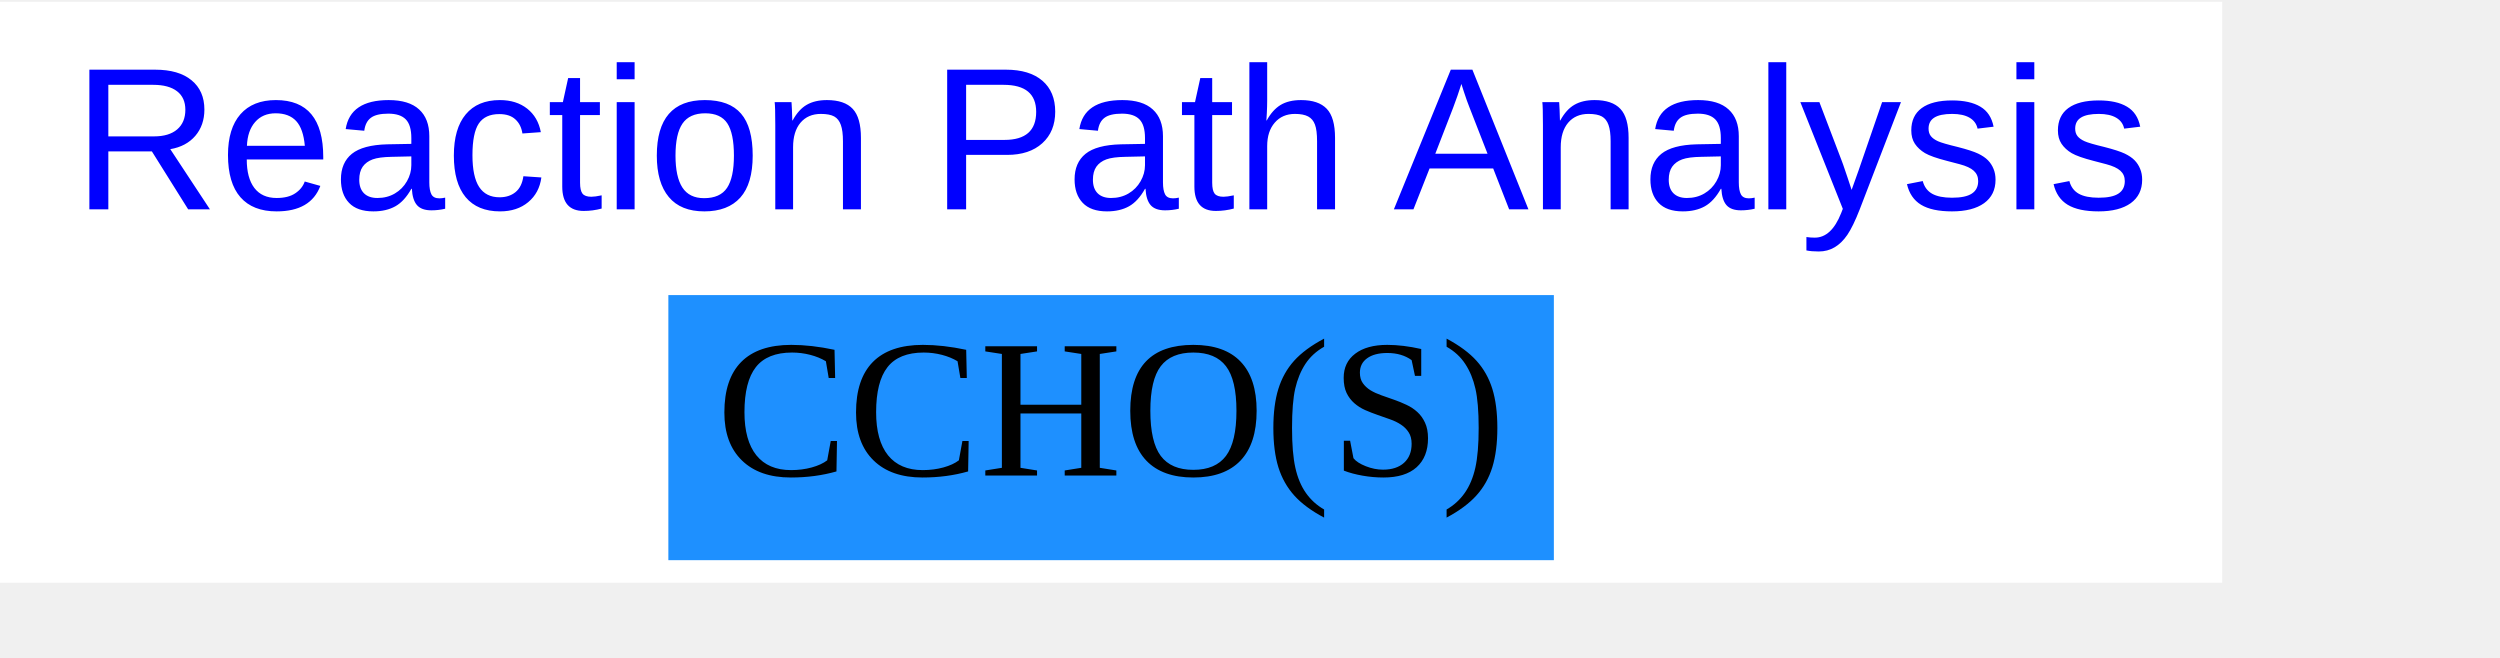
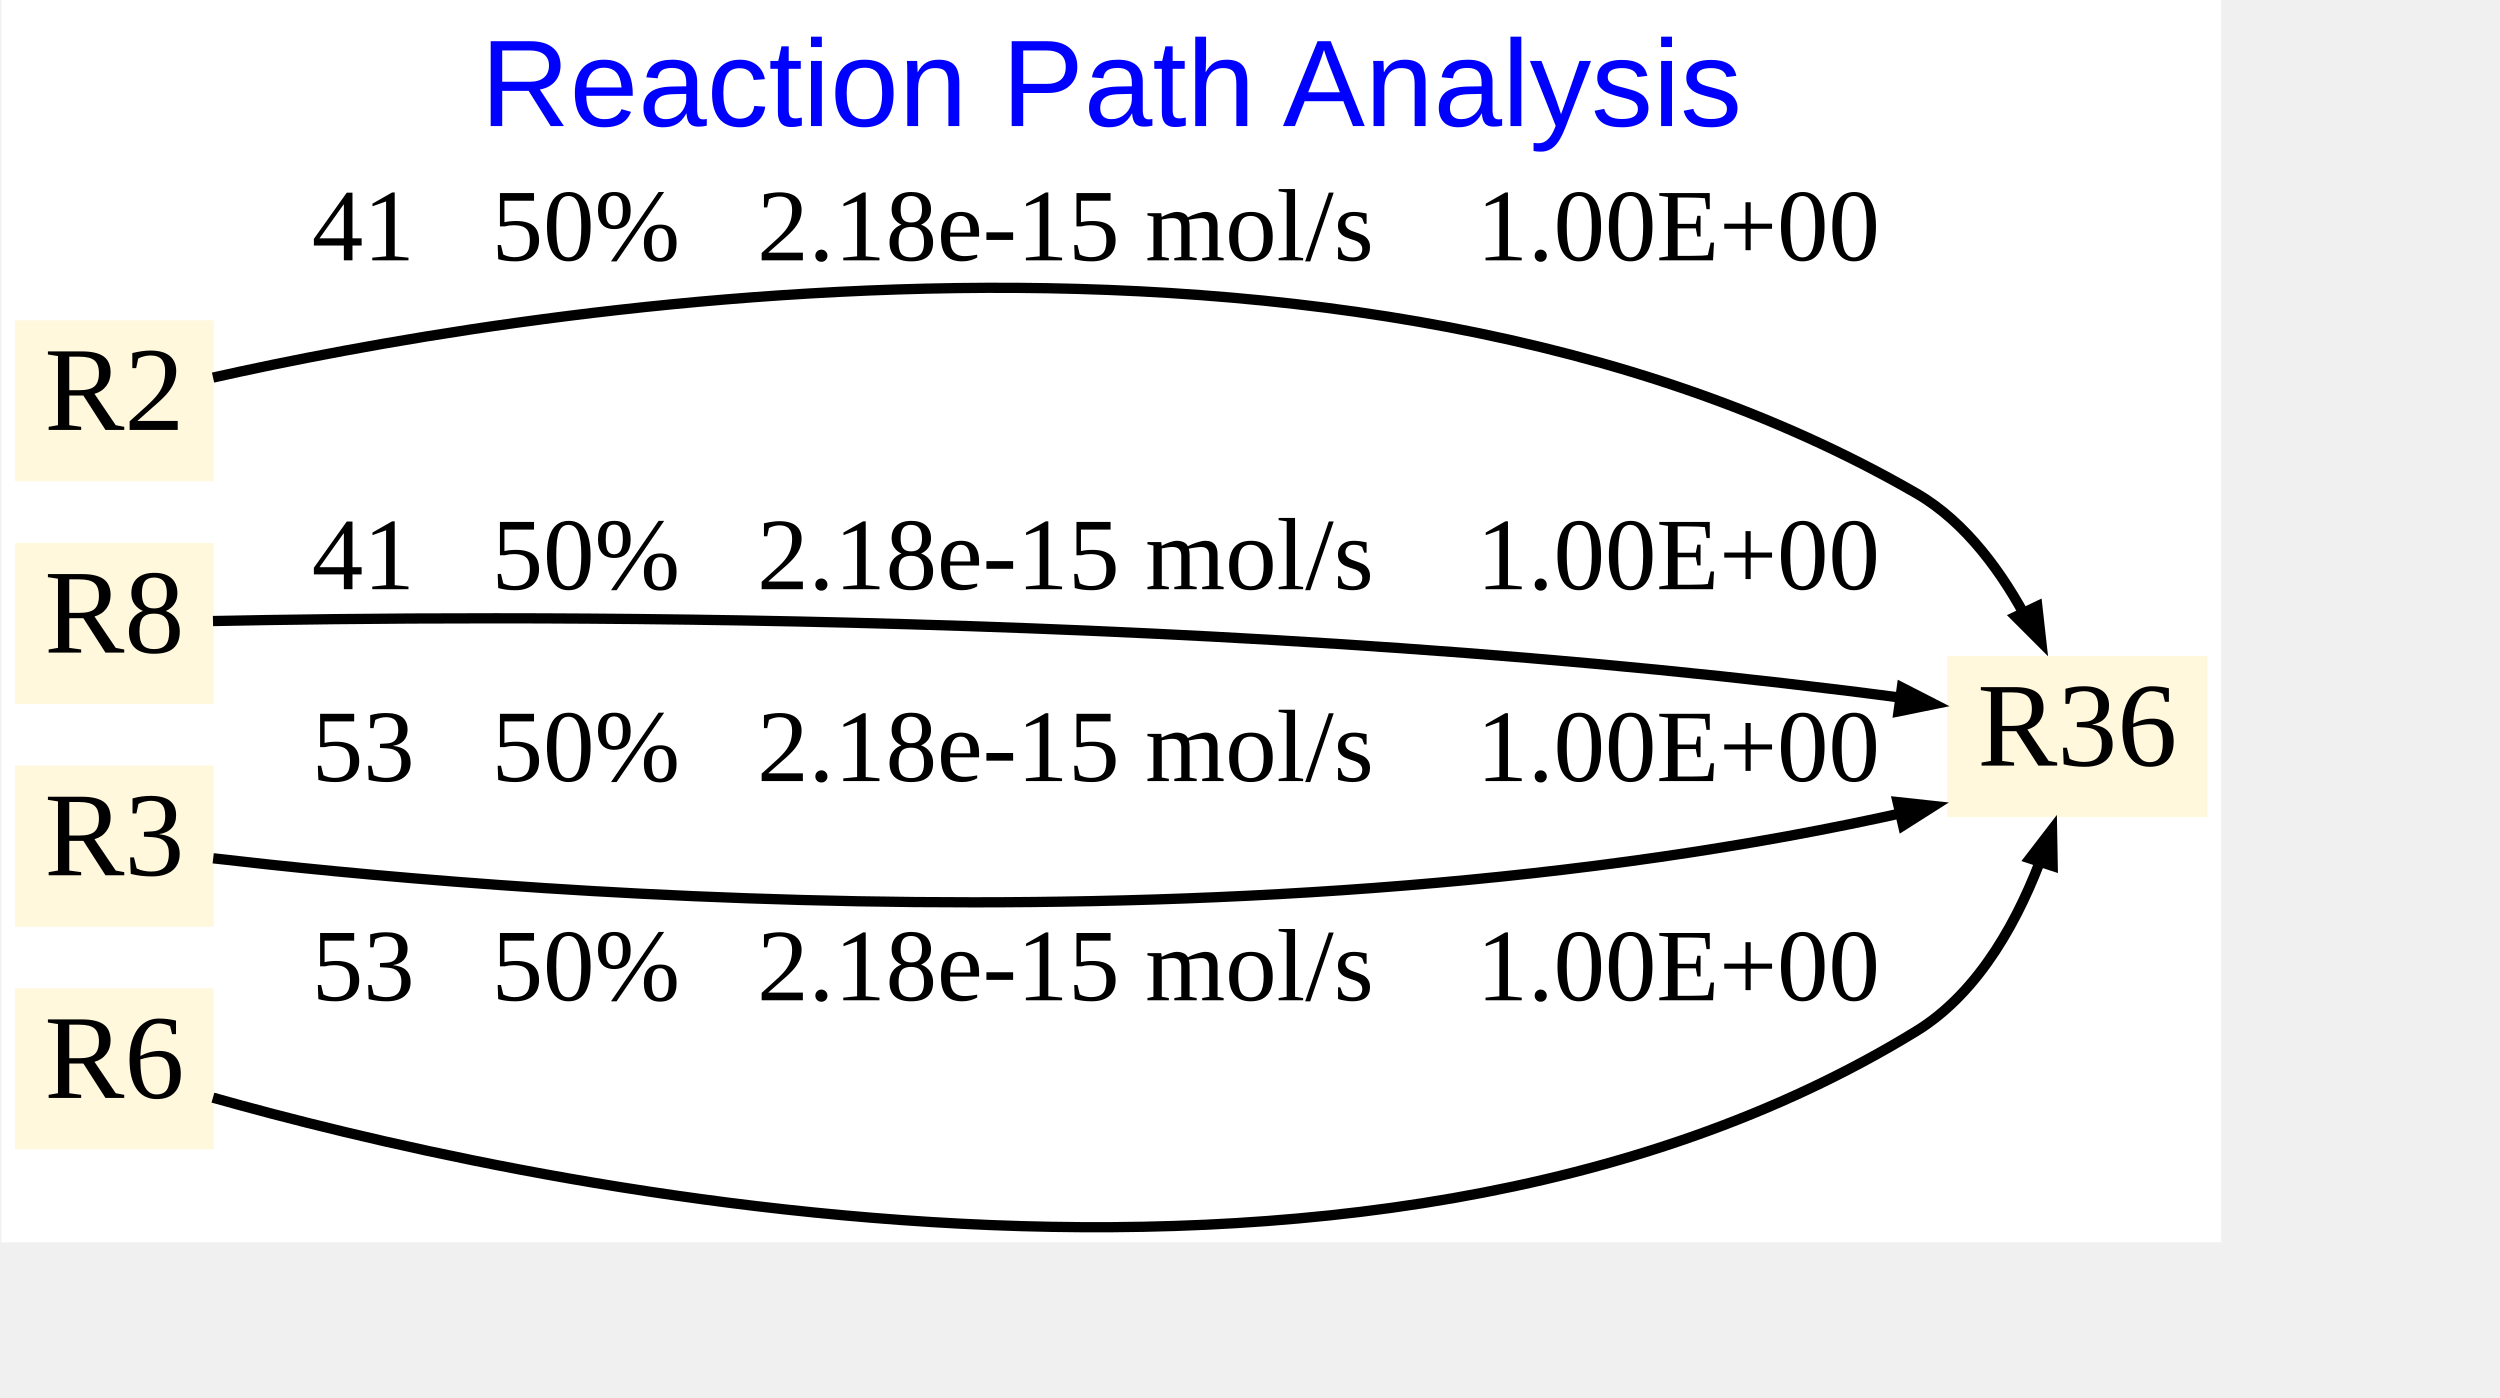
- <svg xmlns="http://www.w3.org/2000/svg" xmlns:xlink="http://www.w3.org/1999/xlink" width="350pt" height="92pt" viewBox="0.00 0.00 394.00 103.00">
-   <g id="graph0" class="graph" transform="scale(0.888889 0.888889) rotate(0) translate(4 99)">
-     <polygon fill="white" stroke="none" points="-4,4 -4,-99 390,-99 390,4 -4,4" />
-     <text text-anchor="middle" x="193" y="-62.2" font-family="Arial" font-size="36.00" fill="blue">Reaction Path Analysis</text>
+ <svg xmlns="http://www.w3.org/2000/svg" xmlns:xlink="http://www.w3.org/1999/xlink" width="576pt" height="322pt" viewBox="0.00 0.00 648.00 362.64">
+   <g id="graph0" class="graph" transform="scale(0.888889 0.888889) rotate(0) translate(4 358.64)">
+     <polygon fill="white" stroke="none" points="-4,4 -4,-358.64 644,-358.64 644,4 -4,4" />
+     <text text-anchor="middle" x="320" y="-321.84" font-family="Arial" font-size="36.00" fill="blue">Reaction Path Analysis</text>
    <g id="node1" class="node">
      <g id="a_node1">
-         <a xlink:href="36.svg" xlink:title="CCHO(S)">
-           <polygon fill="dodgerblue" stroke="none" points="271.5,-47 114.5,-47 114.5,0 271.5,0 271.5,-47" />
-           <text text-anchor="middle" x="193" y="-15" font-family="Times New Roman,serif" font-size="35.00">CCHO(S)</text>
+         <a xlink:href="36.svg" xlink:title="R36">
+           <polygon fill="cornsilk" stroke="none" points="640,-167.14 564,-167.14 564,-120.14 640,-120.14 640,-167.14" />
+           <text text-anchor="middle" x="602" y="-135.14" font-family="Times New Roman,serif" font-size="35.00">R36</text>
        </a>
      </g>
    </g>
+     <g id="node2" class="node">
+       <g id="a_node2">
+         <a xlink:href="2.svg" xlink:title="R2">
+           <polygon fill="cornsilk" stroke="none" points="58,-265.14 0,-265.14 0,-218.14 58,-218.14 58,-265.14" />
+           <text text-anchor="middle" x="29" y="-233.14" font-family="Times New Roman,serif" font-size="35.00">R2</text>
+         </a>
+       </g>
+     </g>
+     <g id="edge1" class="edge">
+       <path fill="none" stroke="black" stroke-width="3" d="M57.8,-248.42C140.31,-266.94 388.43,-310.82 555,-214.64 569.67,-206.17 580.47,-190.91 587.89,-176.71" />
+       <polygon fill="black" stroke="black" stroke-width="3" points="590.32,-181.66 591.5,-171.14 584.01,-178.63 590.32,-181.66" />
+       <text text-anchor="middle" x="315.5" y="-282.64" font-family="Times New Roman,serif" font-size="30.00">   41   50%   2.18e-15 mol/s    1.00E+00</text>
+     </g>
+     <g id="node3" class="node">
+       <g id="a_node3">
+         <a xlink:href="8.svg" xlink:title="R8">
+           <polygon fill="cornsilk" stroke="none" points="58,-200.14 0,-200.14 0,-153.14 58,-153.14 58,-200.14" />
+           <text text-anchor="middle" x="29" y="-168.14" font-family="Times New Roman,serif" font-size="35.00">R8</text>
+         </a>
+       </g>
+     </g>
+     <g id="edge2" class="edge">
+       <path fill="none" stroke="black" stroke-width="3" d="M57.78,-177.35C134.87,-178.93 358.12,-180.82 553.46,-154.58" />
+       <polygon fill="black" stroke="black" stroke-width="3" points="550.78,-157.93 560.21,-153.1 549.83,-150.99 550.78,-157.93" />
+       <text text-anchor="middle" x="315.5" y="-186.64" font-family="Times New Roman,serif" font-size="30.00">   41   50%   2.18e-15 mol/s    1.00E+00</text>
+     </g>
+     <g id="node4" class="node">
+       <g id="a_node4">
+         <a xlink:href="3.svg" xlink:title="R3">
+           <polygon fill="cornsilk" stroke="none" points="58,-135.14 0,-135.14 0,-88.14 58,-88.14 58,-135.14" />
+           <text text-anchor="middle" x="29" y="-103.14" font-family="Times New Roman,serif" font-size="35.00">R3</text>
+         </a>
+       </g>
+     </g>
+     <g id="edge3" class="edge">
+       <path fill="none" stroke="black" stroke-width="3" d="M57.84,-108.09C135.57,-99.02 361.25,-78.49 553.51,-121.9" />
+       <polygon fill="black" stroke="black" stroke-width="3" points="549.55,-124.5 560.09,-123.36 551.14,-117.68 549.55,-124.5" />
+       <text text-anchor="middle" x="315.5" y="-130.64" font-family="Times New Roman,serif" font-size="30.00">   53   50%   2.18e-15 mol/s    1.00E+00</text>
+     </g>
+     <g id="node5" class="node">
+       <g id="a_node5">
+         <a xlink:href="6.svg" xlink:title="R6">
+           <polygon fill="cornsilk" stroke="none" points="58,-70.14 0,-70.14 0,-23.14 58,-23.14 58,-70.14" />
+           <text text-anchor="middle" x="29" y="-38.14" font-family="Times New Roman,serif" font-size="35.00">R6</text>
+         </a>
+       </g>
+     </g>
+     <g id="edge4" class="edge">
+       <path fill="none" stroke="black" stroke-width="3" d="M57.76,-38.22C140.71,-14.8 391.04,42.95 555,-57.64 573.79,-69.17 585.36,-91.21 592.2,-110.09" />
+       <polygon fill="black" stroke="black" stroke-width="3" points="588.16,-108.05 594.62,-116.45 594.81,-105.86 588.16,-108.05" />
+       <text text-anchor="middle" x="315.5" y="-66.64" font-family="Times New Roman,serif" font-size="30.00">   53   50%   2.18e-15 mol/s    1.00E+00</text>
+     </g>
  </g>
</svg>
